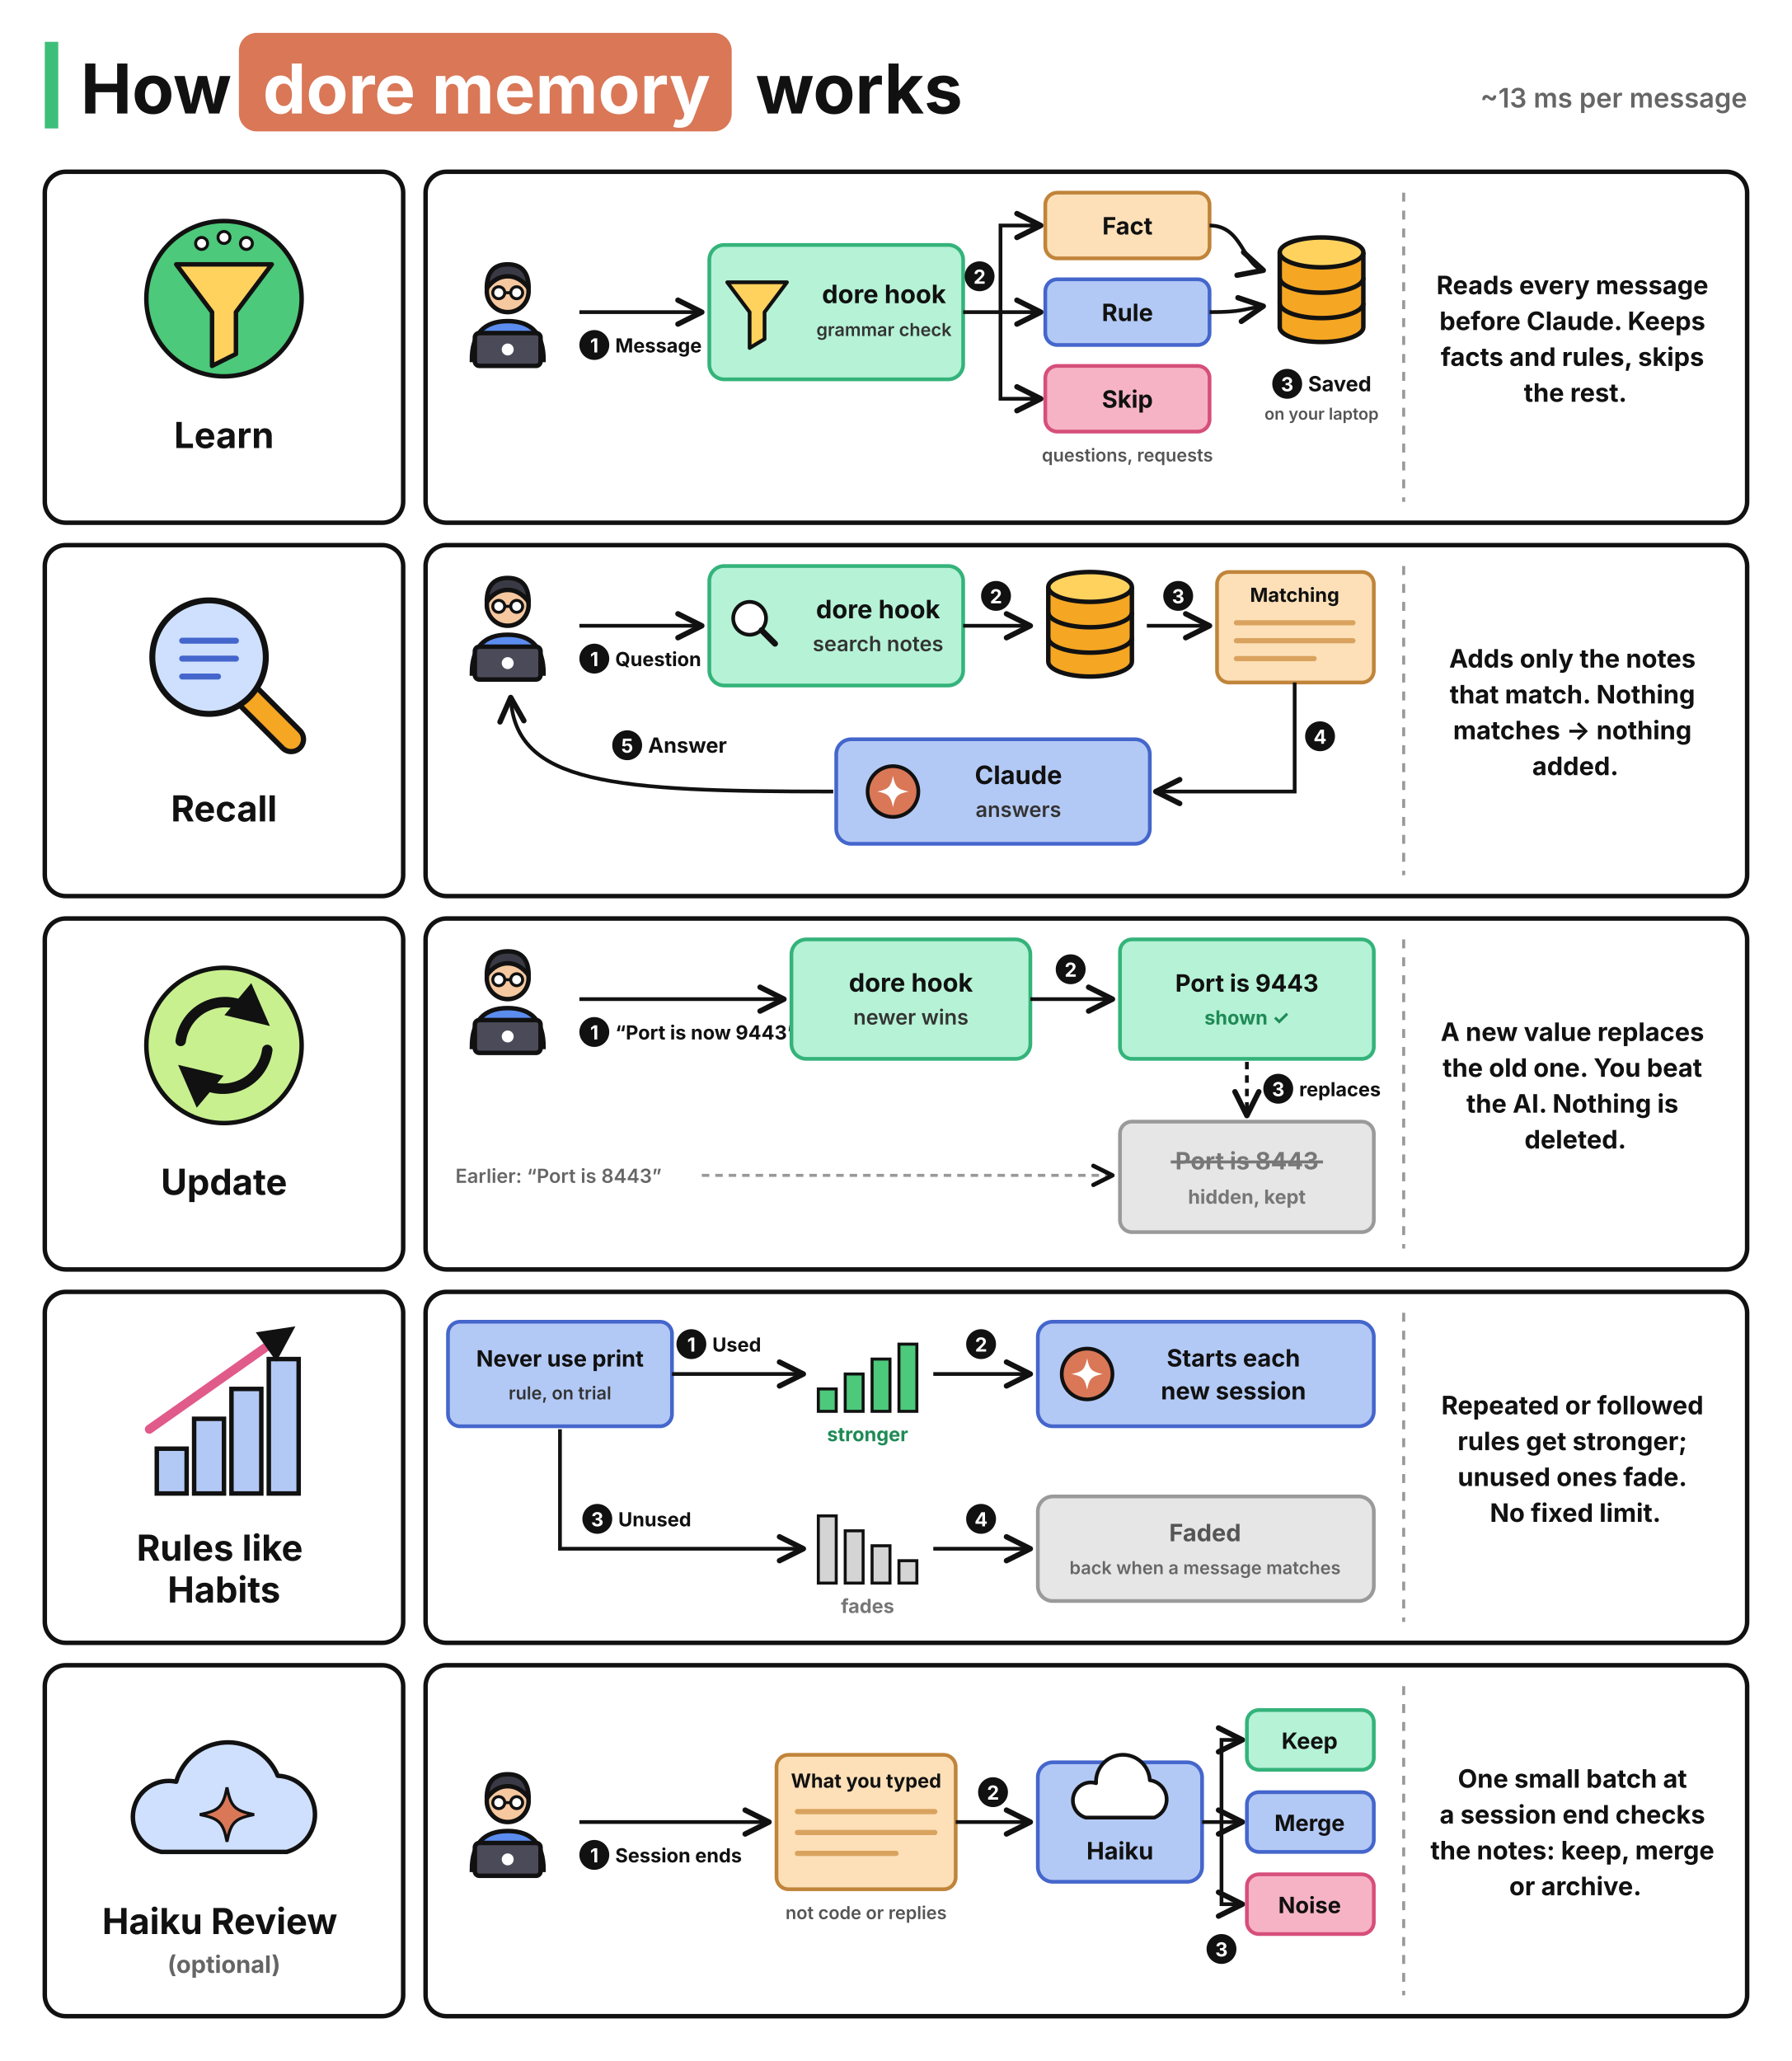
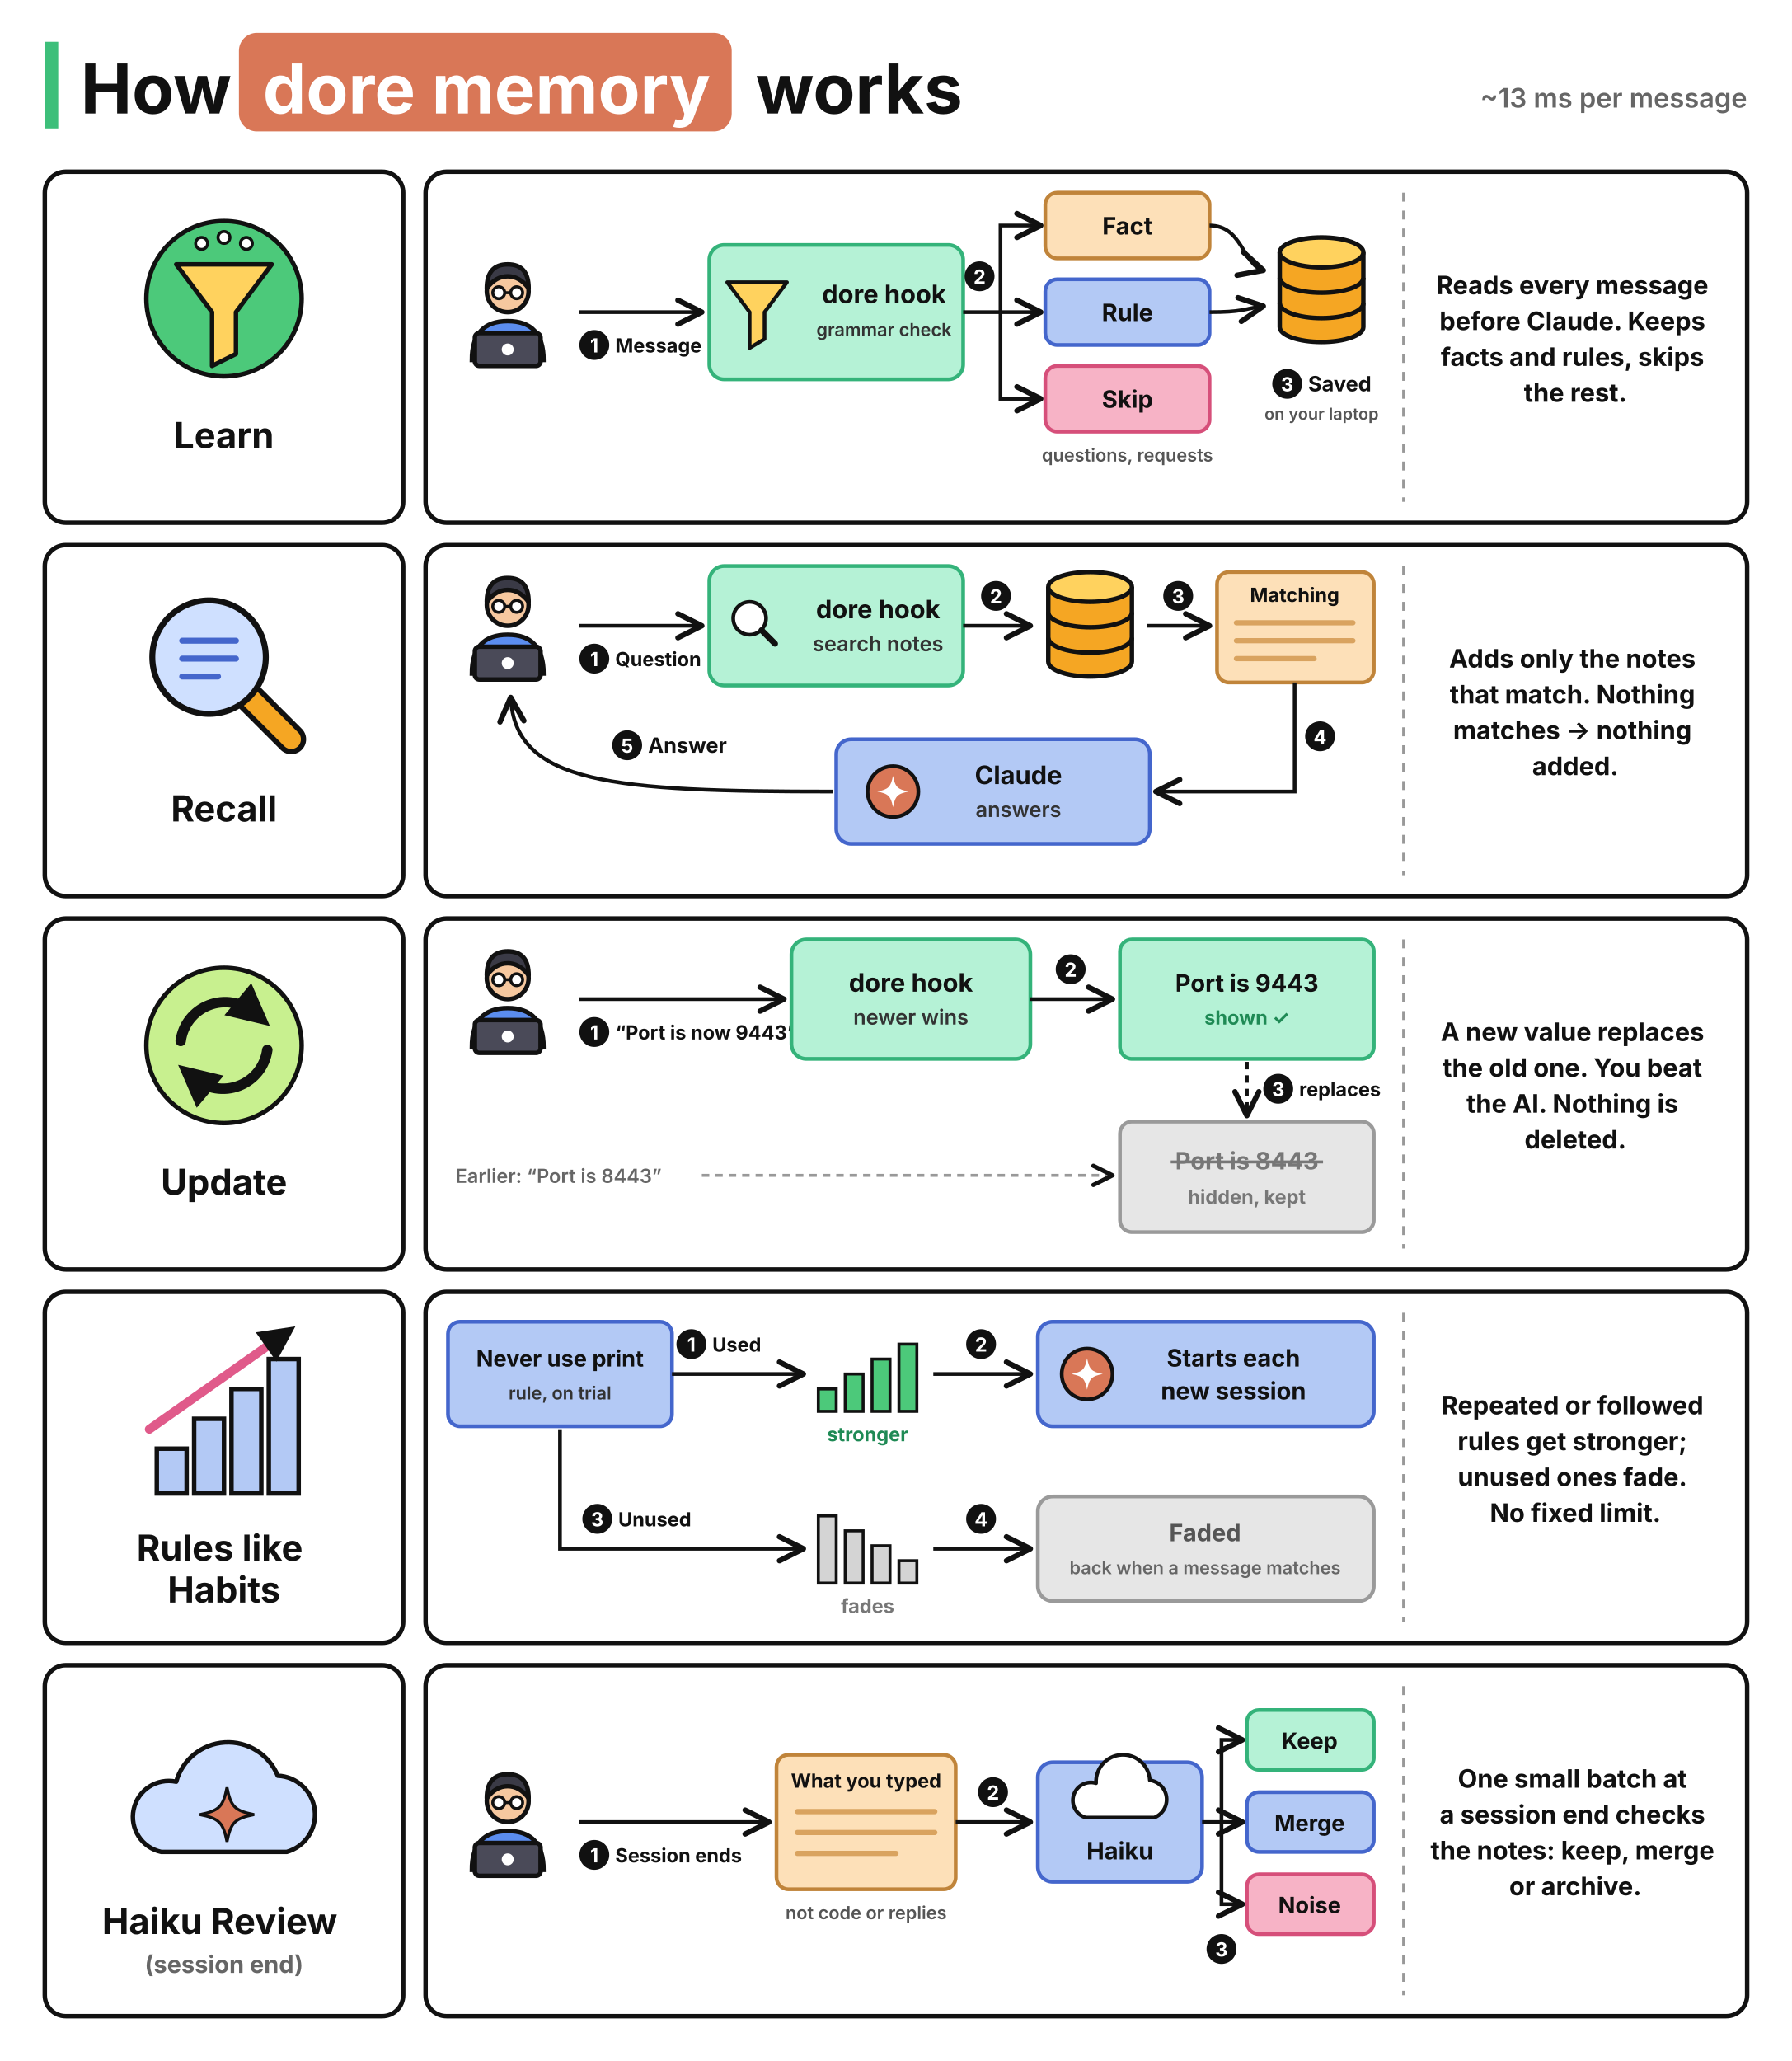
<svg xmlns="http://www.w3.org/2000/svg" xmlns:xlink="http://www.w3.org/1999/xlink" viewBox="0 0 1200 1380" width="1200" height="1380" font-family="Inter, 'Segoe UI', Helvetica, Arial, sans-serif" font-weight="700">
  <defs>
    <marker id="a" viewBox="0 0 10 10" refX="9" refY="5" markerWidth="8" markerHeight="8" orient="auto-start-reverse">
      <path d="M1 1 L9 5 L1 9" fill="none" stroke="#111" stroke-width="1.8" stroke-linecap="round" stroke-linejoin="round" />
    </marker>
    <marker id="ah" viewBox="0 0 10 10" refX="5" refY="5" markerWidth="4" markerHeight="4" orient="auto">
      <path d="M0 0 L10 5 L0 10 Z" fill="#111" />
    </marker>
    <path id="spark" d="M0 -14 C2 -4 4 -2 14 0 C4 2 2 4 0 14 C-2 4 -4 2 -14 0 C-4 -2 -2 -4 0 -14Z" />
    <symbol id="user" viewBox="0 0 80 80">
      <path d="M16 72 Q16 46 40 46 Q64 46 64 72Z" fill="#5b8def" stroke="#111" stroke-width="3" />
      <circle cx="40" cy="26" r="14" fill="#f6c89f" stroke="#111" stroke-width="3" />
      <path d="M26 24 Q26 8 40 8 Q54 8 54 24 Q48 16 40 16 Q32 16 26 24Z" fill="#3a3a46" stroke="#111" stroke-width="3" stroke-linejoin="round" />
      <circle cx="34" cy="27" r="4" fill="#fff" stroke="#111" stroke-width="2" />
      <circle cx="46" cy="27" r="4" fill="#fff" stroke="#111" stroke-width="2" />
      <line x1="38" y1="27" x2="42" y2="27" stroke="#111" stroke-width="2" />
      <rect x="18" y="54" width="44" height="22" rx="3" fill="#4a4a58" stroke="#111" stroke-width="3" />
      <circle cx="40" cy="65" r="4" fill="#fff" />
    </symbol>
    <symbol id="db" viewBox="0 0 70 80">
      <path d="M7 14 V64 A28 10 0 0 0 63 64 V14" fill="#f5a623" stroke="#111" stroke-width="3" />
      <path d="M7 31 A28 10 0 0 0 63 31 M7 48 A28 10 0 0 0 63 48" fill="none" stroke="#111" stroke-width="3" />
      <ellipse cx="35" cy="14" rx="28" ry="10" fill="#ffd25e" stroke="#111" stroke-width="3" />
    </symbol>
    <g id="claude">
      <circle r="17" fill="#d97757" stroke="#111" stroke-width="2.5" />
      <use href="#spark" xlink:href="#spark" transform="scale(0.75)" fill="#fff" />
    </g>
  </defs>
  <rect width="1200" height="1380" fill="#fff" />
  <rect x="30" y="28" width="9" height="58" fill="#3dbf7a" />
  <text x="54" y="76" font-size="46" fill="#111">How</text>
  <rect x="160" y="22" width="330" height="66" rx="12" fill="#d97757" />
  <text x="176" y="76" font-size="46" fill="#fff" textLength="298" lengthAdjust="spacingAndGlyphs">dore memory</text>
  <text x="506" y="76" font-size="46" fill="#111">works</text>
  <text x="1170" y="72" font-size="18" fill="#666" text-anchor="end" font-weight="600">~13 ms per message</text>
  <g transform="translate(0,115)">
    <rect x="30" y="0" width="240" height="235" rx="14" fill="#fff" stroke="#111" stroke-width="3" />
    <circle cx="150" cy="85" r="52" fill="#4cc97a" stroke="#111" stroke-width="3" />
    <circle cx="135" cy="48" r="4" fill="#fff" stroke="#111" stroke-width="2" />
    <circle cx="150" cy="44" r="4" fill="#fff" stroke="#111" stroke-width="2" />
    <circle cx="165" cy="48" r="4" fill="#fff" stroke="#111" stroke-width="2" />
    <path d="M118 62 H182 L158 94 V122 L142 130 V94 Z" fill="#ffd25e" stroke="#111" stroke-width="3" stroke-linejoin="round" />
    <text x="150" y="185" font-size="24" text-anchor="middle" fill="#111">Learn</text>
    <rect x="285" y="0" width="885" height="235" rx="14" fill="#fff" stroke="#111" stroke-width="3" />
    <use href="#user" xlink:href="#user" x="300" y="54" width="80" height="80" />
    <line x1="388" y1="94" x2="470" y2="94" stroke="#111" stroke-width="2.5" marker-end="url(#a)" />
    <circle cx="398" cy="116" r="10" fill="#111" />
    <text x="398" y="121" font-size="13" fill="#fff" text-anchor="middle">1</text>
    <text x="412" y="121" font-size="13" fill="#111">Message</text>
    <rect x="475" y="49" width="170" height="90" rx="10" fill="#b5f2d6" stroke="#34b37a" stroke-width="2.5" />
    <path d="M487 74 H527 L512 94 V112 L502 118 V94 Z" fill="#ffd25e" stroke="#111" stroke-width="2.5" stroke-linejoin="round" />
    <text x="592" y="88" font-size="17" text-anchor="middle" fill="#111">dore hook</text>
    <text x="592" y="110" font-size="12" text-anchor="middle" fill="#333" font-weight="600">grammar check</text>
    <path d="M645 94 H697 M670 94 V36 H697 M670 94 V152 H697" fill="none" stroke="#111" stroke-width="2.5" />
    <path d="M690 36 H697" fill="none" stroke="#111" stroke-width="2.5" marker-end="url(#a)" />
    <path d="M690 94 H697" fill="none" stroke="#111" stroke-width="2.5" marker-end="url(#a)" />
    <path d="M690 152 H697" fill="none" stroke="#111" stroke-width="2.5" marker-end="url(#a)" />
    <circle cx="656" cy="70" r="10" fill="#111" />
    <text x="656" y="75" font-size="13" fill="#fff" text-anchor="middle">2</text>
    <rect x="700" y="14" width="110" height="44" rx="8" fill="#fde0b8" stroke="#c0843a" stroke-width="2.5" />
    <text x="755" y="42" font-size="16" text-anchor="middle" fill="#111">Fact</text>
    <rect x="700" y="72" width="110" height="44" rx="8" fill="#b3c9f5" stroke="#4466cc" stroke-width="2.5" />
    <text x="755" y="100" font-size="16" text-anchor="middle" fill="#111">Rule</text>
    <rect x="700" y="130" width="110" height="44" rx="8" fill="#f7b3c6" stroke="#d64f7a" stroke-width="2.5" />
    <text x="755" y="158" font-size="16" text-anchor="middle" fill="#111">Skip</text>
    <text x="755" y="194" font-size="12" text-anchor="middle" fill="#555" font-weight="600">questions, requests</text>
    <path d="M810 36 C832 36 832 62 846 66" fill="none" stroke="#111" stroke-width="2.5" marker-end="url(#a)" />
    <path d="M810 94 C832 94 832 92 846 90" fill="none" stroke="#111" stroke-width="2.5" marker-end="url(#a)" />
    <use href="#db" xlink:href="#db" x="850" y="40" width="70" height="80" />
    <circle cx="862" cy="142" r="10" fill="#111" />
    <text x="862" y="147" font-size="13" fill="#fff" text-anchor="middle">3</text>
    <text x="876" y="147" font-size="14" fill="#111">Saved</text>
    <text x="885" y="166" font-size="11" text-anchor="middle" fill="#555" font-weight="600">on your laptop</text>
    <line x1="940" y1="14" x2="940" y2="221" stroke="#999" stroke-width="2" stroke-dasharray="6 6" />
    <text font-size="17" text-anchor="middle" fill="#111">
      <tspan x="1055" y="82">Reads every message</tspan>
      <tspan x="1055" y="106">before Claude. Keeps</tspan>
      <tspan x="1055" y="130">facts and rules, skips</tspan>
      <tspan x="1055" y="154">the rest.</tspan>
    </text>
  </g>
  <g transform="translate(0,365)">
    <rect x="30" y="0" width="240" height="235" rx="14" fill="#fff" stroke="#111" stroke-width="3" />
    <line x1="167" y1="102" x2="195" y2="130" stroke="#111" stroke-width="20" stroke-linecap="round" />
    <line x1="167" y1="102" x2="195" y2="130" stroke="#f5a623" stroke-width="13" stroke-linecap="round" />
    <circle cx="140" cy="75" r="38" fill="#cfe0ff" stroke="#111" stroke-width="4" />
    <path d="M122 64 H158 M122 76 H158 M122 88 H146" stroke="#4466cc" stroke-width="4" stroke-linecap="round" />
    <text x="150" y="185" font-size="24" text-anchor="middle" fill="#111">Recall</text>
    <rect x="285" y="0" width="885" height="235" rx="14" fill="#fff" stroke="#111" stroke-width="3" />
    <use href="#user" xlink:href="#user" x="300" y="14" width="80" height="80" />
    <line x1="388" y1="54" x2="470" y2="54" stroke="#111" stroke-width="2.5" marker-end="url(#a)" />
    <circle cx="398" cy="76" r="10" fill="#111" />
    <text x="398" y="81" font-size="13" fill="#fff" text-anchor="middle">1</text>
    <text x="412" y="81" font-size="13" fill="#111">Question</text>
    <rect x="475" y="14" width="170" height="80" rx="10" fill="#b5f2d6" stroke="#34b37a" stroke-width="2.5" />
    <circle cx="502" cy="49" r="11" fill="#fff" stroke="#111" stroke-width="2.5" />
    <line x1="510" y1="57" x2="519" y2="66" stroke="#111" stroke-width="4" stroke-linecap="round" />
    <text x="588" y="49" font-size="17" text-anchor="middle" fill="#111">dore hook</text>
    <text x="588" y="71" font-size="14" text-anchor="middle" fill="#333" font-weight="600">search notes</text>
    <line x1="645" y1="54" x2="690" y2="54" stroke="#111" stroke-width="2.5" marker-end="url(#a)" />
    <circle cx="667" cy="34" r="10" fill="#111" />
    <text x="667" y="39" font-size="13" fill="#fff" text-anchor="middle">2</text>
    <use href="#db" xlink:href="#db" x="695" y="14" width="70" height="80" />
    <line x1="768" y1="54" x2="810" y2="54" stroke="#111" stroke-width="2.5" marker-end="url(#a)" />
    <circle cx="789" cy="34" r="10" fill="#111" />
    <text x="789" y="39" font-size="13" fill="#fff" text-anchor="middle">3</text>
    <rect x="815" y="18" width="105" height="74" rx="8" fill="#fde0b8" stroke="#c0843a" stroke-width="2.5" />
    <text x="867" y="38" font-size="13" text-anchor="middle" fill="#111">Matching</text>
    <path d="M828 52 H906 M828 64 H906 M828 76 H880" stroke="#d9a35f" stroke-width="3.5" stroke-linecap="round" />
    <path d="M867 92 V165 H774" fill="none" stroke="#111" stroke-width="2.5" marker-end="url(#a)" />
    <circle cx="884" cy="128" r="10" fill="#111" />
    <text x="884" y="133" font-size="13" fill="#fff" text-anchor="middle">4</text>
    <rect x="560" y="130" width="210" height="70" rx="10" fill="#b3c9f5" stroke="#4466cc" stroke-width="2.5" />
    <use href="#claude" xlink:href="#claude" transform="translate(598,165)" />
    <text x="682" y="160" font-size="17" text-anchor="middle" fill="#111">Claude</text>
    <text x="682" y="182" font-size="14" text-anchor="middle" fill="#333" font-weight="600">answers</text>
    <path d="M558 165 C410 165 345 160 342 102" fill="none" stroke="#111" stroke-width="2.5" marker-end="url(#a)" />
    <circle cx="420" cy="134" r="10" fill="#111" />
    <text x="420" y="139" font-size="13" fill="#fff" text-anchor="middle">5</text>
    <text x="434" y="139" font-size="14" fill="#111">Answer</text>
    <line x1="940" y1="14" x2="940" y2="221" stroke="#999" stroke-width="2" stroke-dasharray="6 6" />
    <text font-size="17" text-anchor="middle" fill="#111">
      <tspan x="1055" y="82">Adds only the notes</tspan>
      <tspan x="1055" y="106">that match. Nothing</tspan>
      <tspan x="1055" y="130">matches → nothing</tspan>
      <tspan x="1055" y="154">added.</tspan>
    </text>
  </g>
  <g transform="translate(0,615)">
    <rect x="30" y="0" width="240" height="235" rx="14" fill="#fff" stroke="#111" stroke-width="3" />
    <circle cx="150" cy="85" r="52" fill="#c8f08f" stroke="#111" stroke-width="3" />
    <path d="M121 82 A30 30 0 0 1 170 63" fill="none" stroke="#111" stroke-width="7" stroke-linecap="round" marker-end="url(#ah)" />
    <path d="M179 88 A30 30 0 0 1 130 107" fill="none" stroke="#111" stroke-width="7" stroke-linecap="round" marker-end="url(#ah)" />
    <text x="150" y="185" font-size="24" text-anchor="middle" fill="#111">Update</text>
    <rect x="285" y="0" width="885" height="235" rx="14" fill="#fff" stroke="#111" stroke-width="3" />
    <use href="#user" xlink:href="#user" x="300" y="14" width="80" height="80" />
    <line x1="388" y1="54" x2="525" y2="54" stroke="#111" stroke-width="2.5" marker-end="url(#a)" />
    <circle cx="398" cy="76" r="10" fill="#111" />
    <text x="398" y="81" font-size="13" fill="#fff" text-anchor="middle">1</text>
    <text x="412" y="81" font-size="13" fill="#111">“Port is now 9443”</text>
    <rect x="530" y="14" width="160" height="80" rx="10" fill="#b5f2d6" stroke="#34b37a" stroke-width="2.5" />
    <text x="610" y="49" font-size="17" text-anchor="middle" fill="#111">dore hook</text>
    <text x="610" y="71" font-size="14" text-anchor="middle" fill="#333" font-weight="600">newer wins</text>
    <line x1="690" y1="54" x2="745" y2="54" stroke="#111" stroke-width="2.5" marker-end="url(#a)" />
    <circle cx="717" cy="34" r="10" fill="#111" />
    <text x="717" y="39" font-size="13" fill="#fff" text-anchor="middle">2</text>
    <rect x="750" y="14" width="170" height="80" rx="8" fill="#b5f2d6" stroke="#34b37a" stroke-width="2.5" />
    <text x="835" y="49" font-size="16" text-anchor="middle" fill="#111">Port is 9443</text>
    <text x="835" y="71" font-size="13" text-anchor="middle" fill="#1f8a55">shown ✓</text>
    <line x1="835" y1="96" x2="835" y2="132" stroke="#111" stroke-width="2.5" stroke-dasharray="5 4" marker-end="url(#a)" />
    <circle cx="856" cy="114" r="10" fill="#111" />
    <text x="856" y="119" font-size="13" fill="#fff" text-anchor="middle">3</text>
    <text x="870" y="119" font-size="13" fill="#111">replaces</text>
    <text x="305" y="177" font-size="13" fill="#666" font-weight="600">Earlier: “Port is 8443”</text>
    <line x1="470" y1="172" x2="745" y2="172" stroke="#999" stroke-width="2" stroke-dasharray="5 4" marker-end="url(#a)" />
    <rect x="750" y="136" width="170" height="74" rx="8" fill="#e6e6e6" stroke="#9a9a9a" stroke-width="2.5" />
    <text x="835" y="168" font-size="16" text-anchor="middle" fill="#777">Port is 8443</text>
    <line x1="784" y1="163" x2="886" y2="163" stroke="#777" stroke-width="2" />
    <text x="835" y="191" font-size="13" text-anchor="middle" fill="#777">hidden, kept</text>
    <line x1="940" y1="14" x2="940" y2="221" stroke="#999" stroke-width="2" stroke-dasharray="6 6" />
    <text font-size="17" text-anchor="middle" fill="#111">
      <tspan x="1055" y="82">A new value replaces</tspan>
      <tspan x="1055" y="106">the old one. You beat</tspan>
      <tspan x="1055" y="130">the AI. Nothing is</tspan>
      <tspan x="1055" y="154">deleted.</tspan>
    </text>
  </g>
  <g transform="translate(0,865)">
    <rect x="30" y="0" width="240" height="235" rx="14" fill="#fff" stroke="#111" stroke-width="3" />
    <rect x="105" y="105" width="20" height="30" fill="#b3c9f5" stroke="#111" stroke-width="3" />
    <rect x="130" y="85" width="20" height="50" fill="#b3c9f5" stroke="#111" stroke-width="3" />
    <rect x="155" y="65" width="20" height="70" fill="#b3c9f5" stroke="#111" stroke-width="3" />
    <rect x="180" y="45" width="20" height="90" fill="#b3c9f5" stroke="#111" stroke-width="3" />
    <line x1="100" y1="92" x2="188" y2="30" stroke="#e05a8a" stroke-width="6" stroke-linecap="round" marker-end="url(#ah)" />
    <text font-size="24" text-anchor="middle" fill="#111">
      <tspan x="150" y="180">Rules like</tspan>
      <tspan x="150" y="208">Habits</tspan>
    </text>
    <rect x="285" y="0" width="885" height="235" rx="14" fill="#fff" stroke="#111" stroke-width="3" />
    <rect x="300" y="20" width="150" height="70" rx="8" fill="#b3c9f5" stroke="#4466cc" stroke-width="2.5" />
    <text x="375" y="50" font-size="15" text-anchor="middle" fill="#111">Never use print</text>
    <text x="375" y="72" font-size="12" text-anchor="middle" fill="#333" font-weight="600">rule, on trial</text>
    <line x1="450" y1="55" x2="538" y2="55" stroke="#111" stroke-width="2.5" marker-end="url(#a)" />
    <circle cx="463" cy="35" r="10" fill="#111" />
    <text x="463" y="40" font-size="13" fill="#fff" text-anchor="middle">1</text>
    <text x="477" y="40" font-size="13" fill="#111">Used</text>
    <rect x="548" y="65" width="12" height="15" fill="#4cc97a" stroke="#111" stroke-width="2" />
    <rect x="566" y="55" width="12" height="25" fill="#4cc97a" stroke="#111" stroke-width="2" />
    <rect x="584" y="45" width="12" height="35" fill="#4cc97a" stroke="#111" stroke-width="2" />
    <rect x="602" y="35" width="12" height="45" fill="#4cc97a" stroke="#111" stroke-width="2" />
    <text x="581" y="100" font-size="13" text-anchor="middle" fill="#1f8a55">stronger</text>
    <line x1="625" y1="55" x2="690" y2="55" stroke="#111" stroke-width="2.5" marker-end="url(#a)" />
    <circle cx="657" cy="35" r="10" fill="#111" />
    <text x="657" y="40" font-size="13" fill="#fff" text-anchor="middle">2</text>
    <rect x="695" y="20" width="225" height="70" rx="10" fill="#b3c9f5" stroke="#4466cc" stroke-width="2.5" />
    <use href="#claude" xlink:href="#claude" transform="translate(728,55)" />
    <text x="826" y="50" font-size="16" text-anchor="middle" fill="#111">Starts each</text>
    <text x="826" y="72" font-size="16" text-anchor="middle" fill="#111">new session</text>
    <path d="M375 92 V172 H538" fill="none" stroke="#111" stroke-width="2.5" marker-end="url(#a)" />
    <circle cx="400" cy="152" r="10" fill="#111" />
    <text x="400" y="157" font-size="13" fill="#fff" text-anchor="middle">3</text>
    <text x="414" y="157" font-size="13" fill="#111">Unused</text>
    <rect x="548" y="150" width="12" height="45" fill="#d4d4d4" stroke="#111" stroke-width="2" />
    <rect x="566" y="160" width="12" height="35" fill="#d4d4d4" stroke="#111" stroke-width="2" />
    <rect x="584" y="170" width="12" height="25" fill="#d4d4d4" stroke="#111" stroke-width="2" />
    <rect x="602" y="180" width="12" height="15" fill="#d4d4d4" stroke="#111" stroke-width="2" />
    <text x="581" y="215" font-size="13" text-anchor="middle" fill="#777">fades</text>
    <line x1="625" y1="172" x2="690" y2="172" stroke="#111" stroke-width="2.5" marker-end="url(#a)" />
    <circle cx="657" cy="152" r="10" fill="#111" />
    <text x="657" y="157" font-size="13" fill="#fff" text-anchor="middle">4</text>
    <rect x="695" y="137" width="225" height="70" rx="10" fill="#e6e6e6" stroke="#9a9a9a" stroke-width="2.5" />
    <text x="807" y="167" font-size="16" text-anchor="middle" fill="#555">Faded</text>
    <text x="807" y="189" font-size="12" text-anchor="middle" fill="#666" font-weight="600">back when a message matches</text>
    <line x1="940" y1="14" x2="940" y2="221" stroke="#999" stroke-width="2" stroke-dasharray="6 6" />
    <text font-size="17" text-anchor="middle" fill="#111">
      <tspan x="1055" y="82">Repeated or followed</tspan>
      <tspan x="1055" y="106">rules get stronger;</tspan>
      <tspan x="1055" y="130">unused ones fade.</tspan>
      <tspan x="1055" y="154">No fixed limit.</tspan>
    </text>
  </g>
  <g transform="translate(0,1115)">
    <rect x="30" y="0" width="240" height="235" rx="14" fill="#fff" stroke="#111" stroke-width="3" />
    <path d="M108 125 H192 A26 26 0 0 0 186 74 A36 36 0 0 0 118 78 A24 24 0 0 0 108 125 Z" fill="#cfe0ff" stroke="#111" stroke-width="3" stroke-linejoin="round" />
    <use href="#spark" xlink:href="#spark" transform="translate(152,100) scale(1.3)" fill="#d97757" stroke="#111" stroke-width="1.5" />
    <text font-size="24" text-anchor="middle" fill="#111">
      <tspan x="150" y="180">Haiku Review</tspan>
-       <tspan x="150" y="206" font-size="16" fill="#666">(optional)</tspan>
+       <tspan x="150" y="206" font-size="16" fill="#666">(session end)</tspan>
    </text>
    <rect x="285" y="0" width="885" height="235" rx="14" fill="#fff" stroke="#111" stroke-width="3" />
    <use href="#user" xlink:href="#user" x="300" y="65" width="80" height="80" />
    <line x1="388" y1="105" x2="515" y2="105" stroke="#111" stroke-width="2.5" marker-end="url(#a)" />
    <circle cx="398" cy="127" r="10" fill="#111" />
    <text x="398" y="132" font-size="13" fill="#fff" text-anchor="middle">1</text>
    <text x="412" y="132" font-size="13" fill="#111">Session ends</text>
    <rect x="520" y="60" width="120" height="90" rx="8" fill="#fde0b8" stroke="#c0843a" stroke-width="2.5" />
    <text x="580" y="82" font-size="13" text-anchor="middle" fill="#111">What you typed</text>
    <path d="M534 98 H626 M534 112 H626 M534 126 H600" stroke="#d9a35f" stroke-width="3.5" stroke-linecap="round" />
    <text x="580" y="170" font-size="12" text-anchor="middle" fill="#555" font-weight="600">not code or replies</text>
    <line x1="640" y1="105" x2="690" y2="105" stroke="#111" stroke-width="2.5" marker-end="url(#a)" />
    <circle cx="665" cy="85" r="10" fill="#111" />
    <text x="665" y="90" font-size="13" fill="#fff" text-anchor="middle">2</text>
    <rect x="695" y="65" width="110" height="80" rx="10" fill="#b3c9f5" stroke="#4466cc" stroke-width="2.5" />
    <path d="M727 102 H773 A13 13 0 0 0 770 77 A18 18 0 0 0 734 79 A12 12 0 0 0 727 102 Z" fill="#fff" stroke="#111" stroke-width="2.5" stroke-linejoin="round" />
    <text x="750" y="130" font-size="16" text-anchor="middle" fill="#111">Haiku</text>
    <path d="M805 105 H832 M818 105 V50 H832 M818 105 V160 H832" fill="none" stroke="#111" stroke-width="2.5" />
    <path d="M826 50 H832" fill="none" stroke="#111" stroke-width="2.5" marker-end="url(#a)" />
    <path d="M826 105 H832" fill="none" stroke="#111" stroke-width="2.5" marker-end="url(#a)" />
    <path d="M826 160 H832" fill="none" stroke="#111" stroke-width="2.5" marker-end="url(#a)" />
    <circle cx="818" cy="190" r="10" fill="#111" />
    <text x="818" y="195" font-size="13" fill="#fff" text-anchor="middle">3</text>
    <rect x="835" y="30" width="85" height="40" rx="8" fill="#b5f2d6" stroke="#34b37a" stroke-width="2.5" />
    <text x="877" y="56" font-size="15" text-anchor="middle" fill="#111">Keep</text>
    <rect x="835" y="85" width="85" height="40" rx="8" fill="#b3c9f5" stroke="#4466cc" stroke-width="2.5" />
    <text x="877" y="111" font-size="15" text-anchor="middle" fill="#111">Merge</text>
    <rect x="835" y="140" width="85" height="40" rx="8" fill="#f7b3c6" stroke="#d64f7a" stroke-width="2.5" />
    <text x="877" y="166" font-size="15" text-anchor="middle" fill="#111">Noise</text>
    <line x1="940" y1="14" x2="940" y2="221" stroke="#999" stroke-width="2" stroke-dasharray="6 6" />
    <text font-size="17" text-anchor="middle" fill="#111">
      <tspan x="1055" y="82">One small batch at</tspan>
      <tspan x="1055" y="106">a session end checks</tspan>
      <tspan x="1055" y="130">the notes: keep, merge</tspan>
      <tspan x="1055" y="154">or archive.</tspan>
    </text>
  </g>
</svg>
